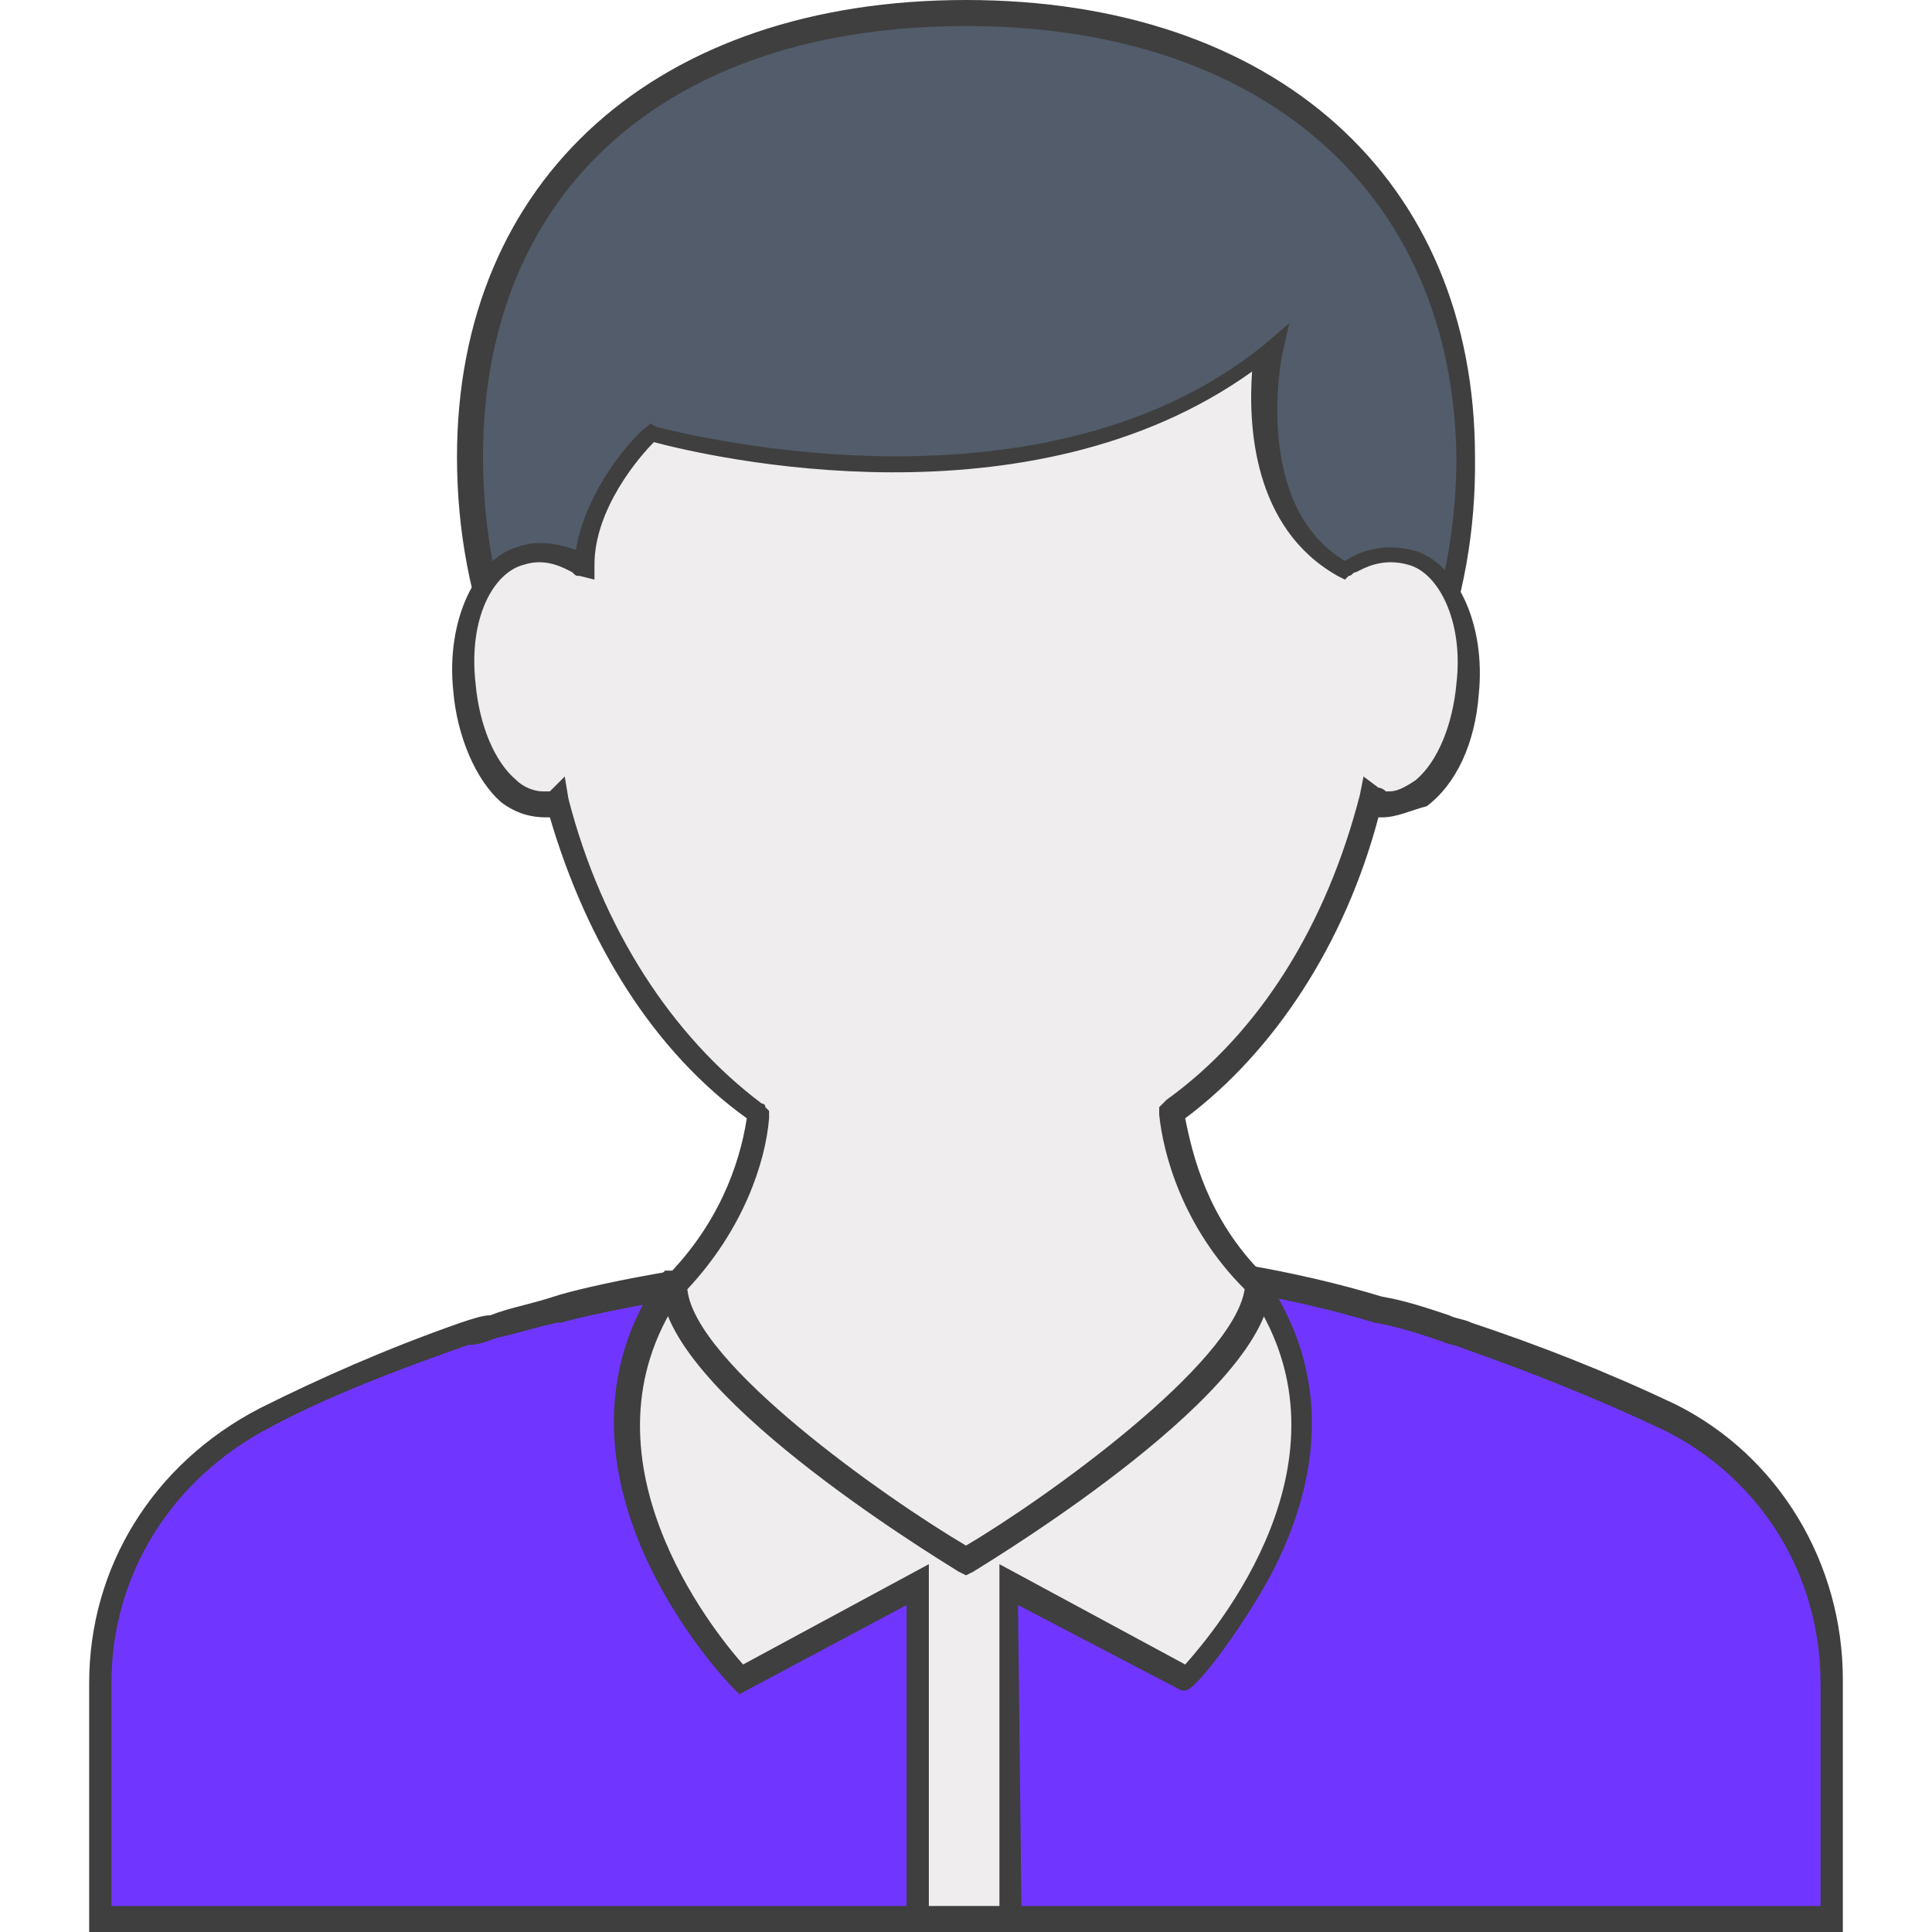
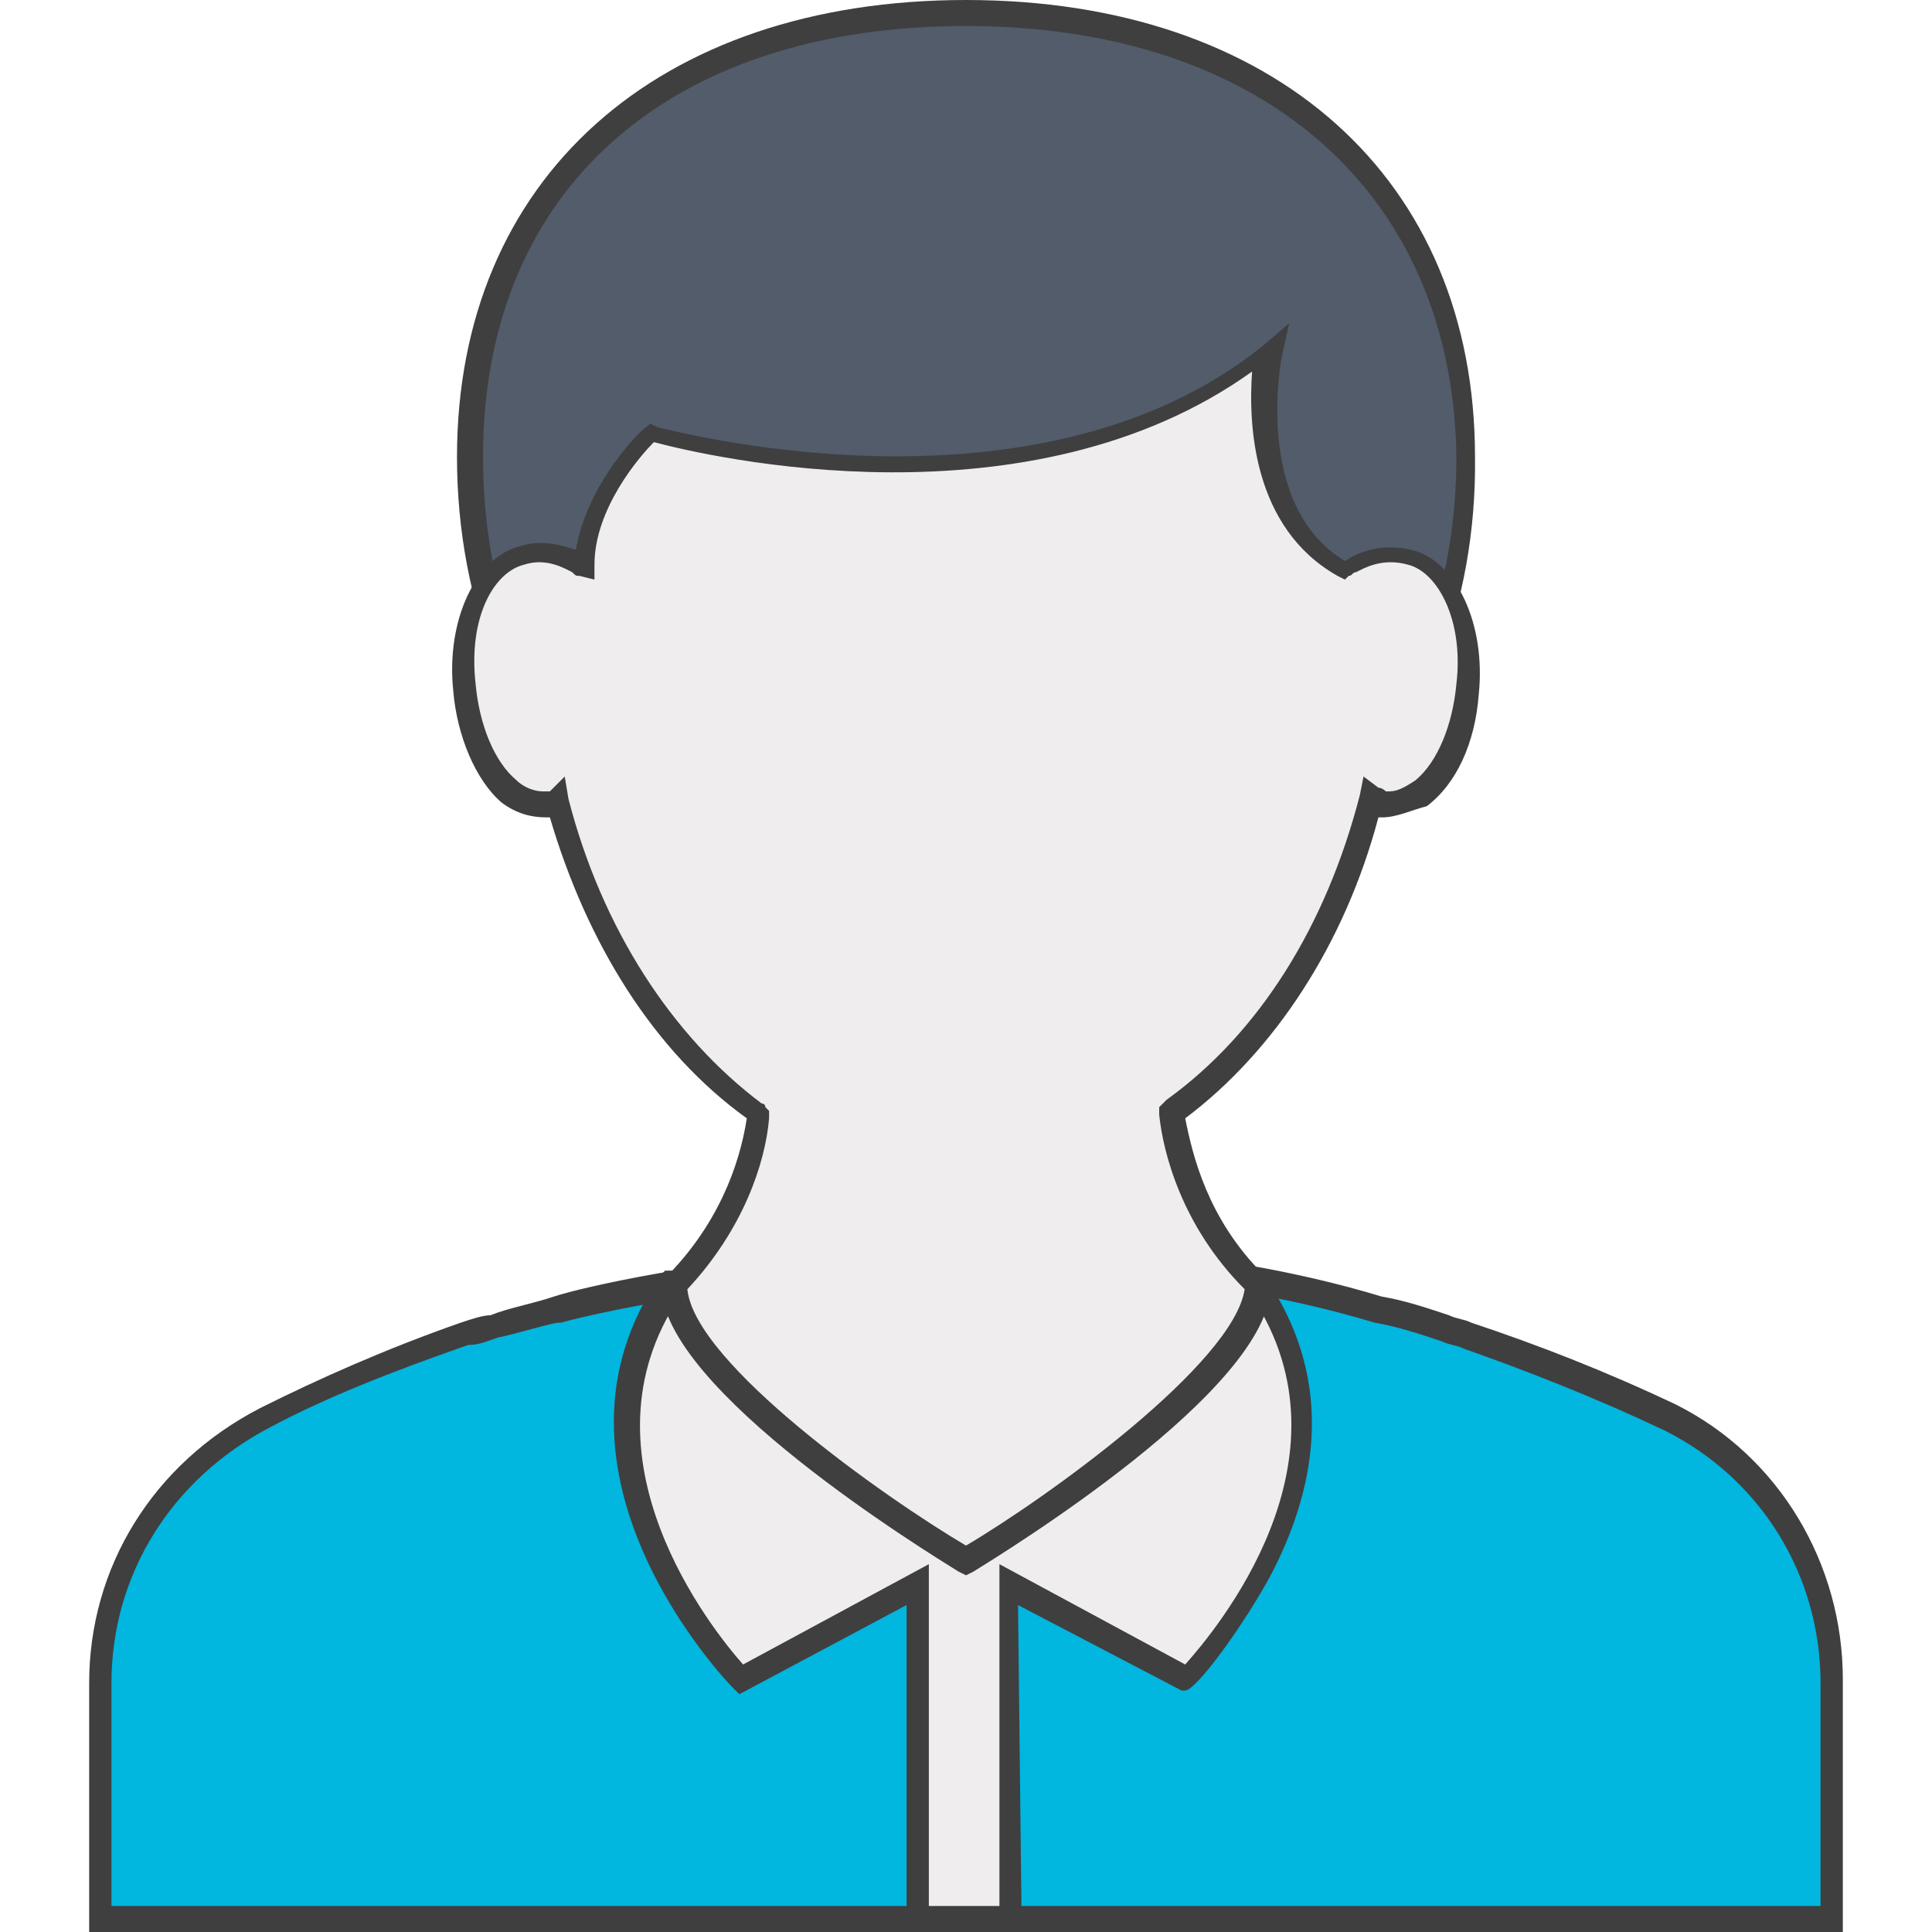
<svg xmlns="http://www.w3.org/2000/svg" version="1.1" id="Layer_1" x="0px" y="0px" viewBox="0 0 52 52" style="enable-background:new 0 0 52 52;" xml:space="preserve">
  <style type="text/css">
	.st0{fill:#525C6B;}
	.st1{fill:#3F3F3F;}
- 	.st2{fill:#7036FF;}
+ 	.st2{fill:#01b6df;}
	.st3{fill:#EFEDEE;}
</style>
  <g>
    <g>
      <g>
        <path class="st0" d="M39.4,12.3c0,7.6-5.5,13.8-13.4,13.8s-13.4-6.2-13.4-13.8S18.1,0.4,26,0.4C33.9,0.3,39.4,4.7,39.4,12.3z" />
        <path class="st1" d="M26,26.4c-7.8,0-13.7-6.1-13.7-14.1C12.3,4.8,17.7,0,26,0s13.7,4.8,13.7,12.3C39.8,20.3,33.9,26.4,26,26.4z      M26,0.7c-8,0-13,4.4-13,11.6c0,7.7,5.6,13.5,13.1,13.5c7.4,0,13.1-5.8,13.1-13.5C39.1,5.2,34,0.7,26,0.7z" />
      </g>
    </g>
    <g>
      <g>
        <path class="st2" d="M45,38.2c-1.7-0.9-3.6-1.6-5.5-2.2c-0.8-0.2-1.6-0.5-2.4-0.7c-10.2-3-22.1,0-22.1,0     c-0.8,0.2-1.6,0.5-2.5,0.7c-1.9,0.6-3.7,1.3-5.4,2.2c-2.7,1.3-4.4,4-4.4,7.1v6.4h46.6v-6.4C49.3,42.3,47.6,39.6,45,38.2z" />
        <path class="st1" d="M49.6,52H2.4v-6.7c0-3.1,1.7-5.9,4.6-7.4c1.6-0.8,3.4-1.6,5.4-2.3c0.3-0.1,0.6-0.2,0.8-0.2     c0.5-0.2,1.1-0.3,1.7-0.5l0,0c1.5-0.5,12.7-2.9,22.3,0c0.6,0.1,1.2,0.3,1.8,0.5c0.2,0.1,0.4,0.1,0.6,0.2c1.8,0.6,3.6,1.3,5.5,2.2     l0,0c2.8,1.4,4.5,4.3,4.5,7.4C49.6,45.2,49.6,52,49.6,52z M3,51.3h46v-6c0-2.9-1.6-5.5-4.2-6.8c-1.9-0.9-3.7-1.6-5.4-2.2     c-0.2-0.1-0.4-0.1-0.6-0.2c-0.6-0.2-1.2-0.4-1.8-0.5c-9.6-2.9-20.9-0.3-21.9,0l0,0H15c-0.5,0.1-1.1,0.3-1.6,0.4     c-0.3,0.1-0.5,0.2-0.8,0.2c-2,0.7-3.8,1.4-5.3,2.2c-2.7,1.4-4.3,4-4.3,6.9C3,45.3,3,51.3,3,51.3z" />
      </g>
    </g>
    <g>
      <g>
        <path class="st3" d="M33.9,34.6H18.2C14.5,39.7,20,45.2,20,45.2l4.8-2.6v9h2.4v-9l4.8,2.6C32,45.2,37.5,39.7,33.9,34.6z M26,42     L26,42L26,42L26,42z" />
        <path class="st1" d="M27.5,52h-3.1v-8.8l-4.5,2.4l-0.2-0.2c-0.1-0.1-5.6-5.8-1.9-11.1l0.1-0.1h16l0.1,0.1c2.1,3,1.3,6,0.2,8.1     c-0.7,1.3-2,3.1-2.3,3.1h-0.1l-4.4-2.3L27.5,52L27.5,52z M25.1,51.3h1.8v-9.2l5,2.7c0.8-0.9,4.7-5.5,1.8-9.9H18.3     c-2.9,4.3,0.9,9,1.7,9.9l5-2.7v9.2C25,51.3,25.1,51.3,25.1,51.3z" />
      </g>
    </g>
    <g>
      <path class="st3" d="M37.9,14.9c-1-0.2-1.6,0.3-1.7,0.3c-2.9-1.6-2-5.9-2-5.9c-6.4,5.2-16.6,2.3-16.6,2.3s-1.8,1.7-1.8,3.6    c-0.1,0-0.8-0.6-1.7-0.3c-1,0.3-1.7,1.7-1.6,3.6c0.2,1.8,1.2,3.3,2.2,3.2c0.1,0,0.3,0,0.4-0.1c0.9,3.6,2.8,6.6,5.3,8.4    c0,0,0.1,0,0.1,0.1c-0.2,1.4-0.9,3.2-2.3,4.6c0,2.7,7.8,7.4,7.8,7.4s7.8-4.7,7.8-7.4l0,0c-1.4-1.4-2.1-3.2-2.3-4.6    c0,0,0.1,0,0.1-0.1c2.5-1.8,4.4-4.8,5.3-8.4c0.1,0.1,0.3,0.1,0.4,0.1c1,0.1,2-1.3,2.2-3.2C39.7,16.6,38.9,15.2,37.9,14.9z" />
      <path class="st1" d="M26,42.4l-0.2-0.1c-0.8-0.5-8-4.9-8-7.7v-0.1l0.1-0.1c1.4-1.4,2-3,2.2-4.3c-2.5-1.8-4.3-4.7-5.3-8.1    c0,0,0,0-0.1,0l0,0c-0.4,0-0.8-0.1-1.2-0.4c-0.7-0.6-1.2-1.8-1.3-3C12,16.7,12.8,15,14,14.7c0.6-0.2,1.2,0,1.5,0.1    c0.3-1.8,1.8-3.3,1.9-3.3l0.1-0.1l0.2,0.1c0.1,0,10.1,2.8,16.3-2.2l0.7-0.6l-0.2,0.9c0,0-0.8,4,1.7,5.5c0.3-0.2,0.9-0.5,1.8-0.3    l0,0c1.2,0.3,2,2,1.8,3.9c-0.1,1.3-0.6,2.4-1.4,3C38,21.8,37.6,22,37.2,22l0,0h-0.1l0,0c-0.9,3.4-2.8,6.3-5.2,8.1    c0.2,1,0.6,2.7,2.1,4.2h0.2v0.3c0,2.8-7.2,7.2-8,7.7L26,42.4z M18.5,34.7c0.2,2,5.3,5.6,7.5,6.9c2.2-1.3,7.2-4.9,7.5-6.9    C31.8,33,31.3,31,31.2,30v-0.2l0.1-0.1l0,0l0.1-0.1c2.5-1.8,4.3-4.7,5.2-8.2l0.1-0.5l0.4,0.3c0,0,0.1,0,0.2,0.1h0.1    c0.2,0,0.4-0.1,0.7-0.3c0.6-0.5,1-1.5,1.1-2.6c0.2-1.7-0.5-3-1.3-3.2c-0.7-0.2-1.2,0.1-1.4,0.2c-0.1,0-0.1,0.1-0.2,0.1l-0.1,0.1    L36,15.5c-2.3-1.3-2.4-4.1-2.3-5.5c-6,4.3-14.6,2.3-16.1,1.9c-0.4,0.4-1.6,1.8-1.6,3.3v0.4l-0.4-0.1c-0.1,0-0.1,0-0.2-0.1    c-0.2-0.1-0.7-0.4-1.3-0.2c-0.8,0.2-1.5,1.4-1.3,3.2c0.1,1.1,0.5,2.1,1.1,2.6c0.2,0.2,0.5,0.3,0.7,0.3h0.1h0.1l0.4-0.4l0.1,0.6    c0.9,3.5,2.8,6.4,5.2,8.2l0,0c0,0,0.1,0,0.1,0.1l0.1,0.1v0.2C20.6,31.3,20,33.1,18.5,34.7z" />
    </g>
  </g>
</svg>
